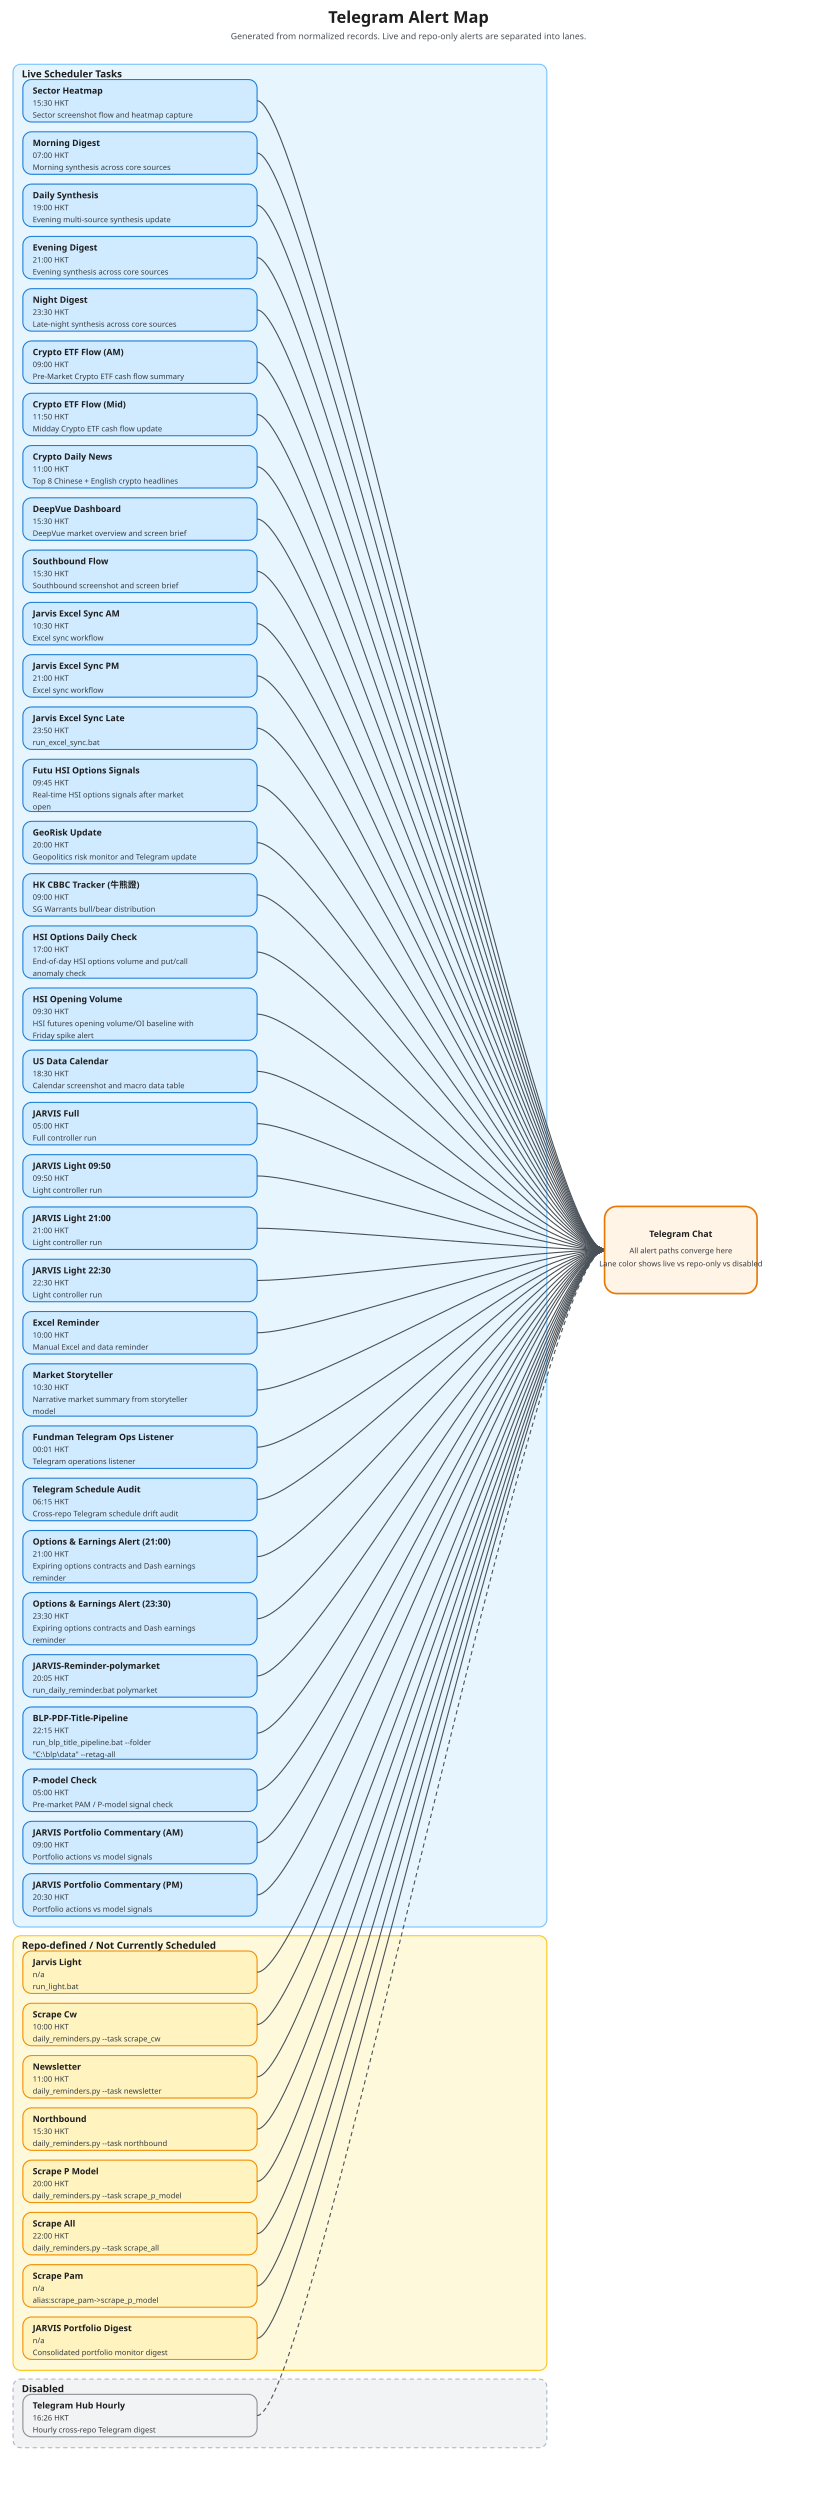
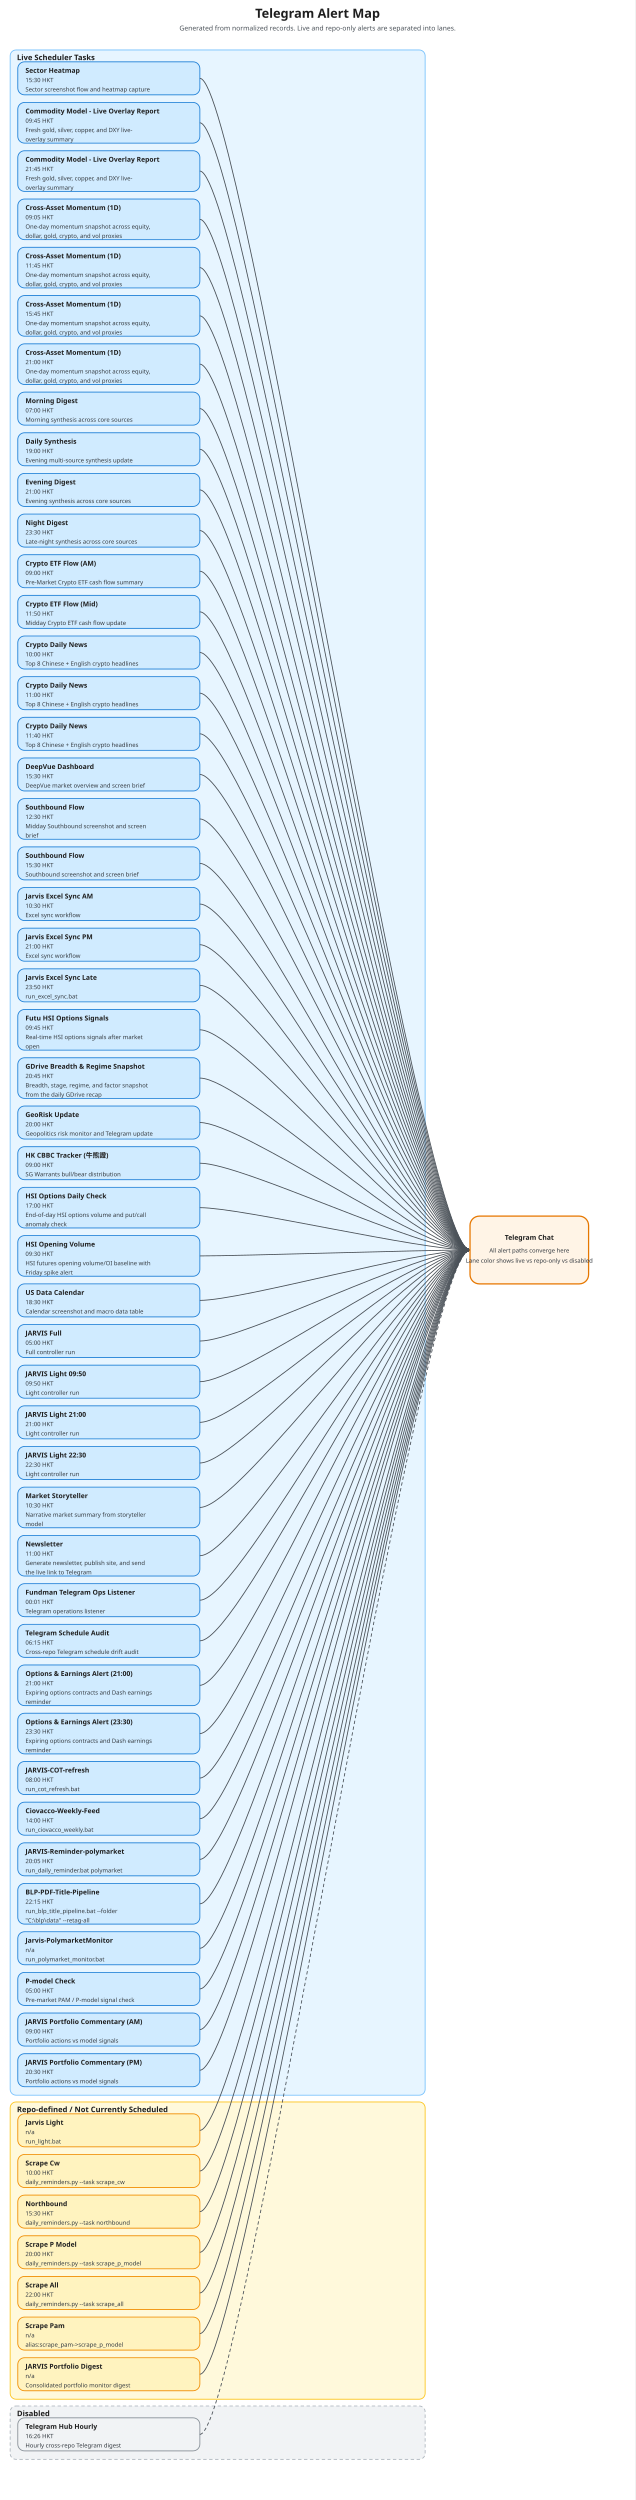
- <svg xmlns="http://www.w3.org/2000/svg" width="1500" height="4590" viewBox="0 0 1500 4590">
+ <svg xmlns="http://www.w3.org/2000/svg" width="1500" height="5904" viewBox="0 0 1500 5904">
  <defs>
    <marker id="arrow" markerWidth="10" markerHeight="10" refX="9" refY="5" orient="auto" markerUnits="strokeWidth">
      <path d="M 0 0 L 10 5 L 0 10 z" fill="#495057" />
    </marker>
    <style>
      .title { font: 700 30px sans-serif; fill: #1e1e1e; }
      .subtitle { font: 16px sans-serif; fill: #495057; }
      .lane { font: 700 18px sans-serif; fill: #1e1e1e; }
      .box-title { font: 700 16px sans-serif; fill: #1e1e1e; }
      .box-text { font: 14px sans-serif; fill: #343a40; }
      .arrow { stroke: #495057; stroke-width: 2; fill: none; marker-end: url(#arrow); }
      .disabled { stroke-dasharray: 8 6; }
    </style>
  </defs>
-   <rect x="0" y="0" width="1500" height="4590" fill="#ffffff" />
+   <rect x="0" y="0" width="1500" height="5904" fill="#ffffff" />
  <text x="750" y="42" text-anchor="middle" class="title">Telegram Alert Map</text>
  <text x="750" y="72" text-anchor="middle" class="subtitle">Generated from normalized records. Live and repo-only alerts are separated into lanes.</text>
-   <rect x="24" y="118" rx="14" ry="14" width="980" height="3420" fill="#e7f5ff" stroke="#74c0fc" stroke-width="2" />
+   <rect x="24" y="118" rx="14" ry="14" width="980" height="4830" fill="#e7f5ff" stroke="#74c0fc" stroke-width="2" />
  <text x="40" y="142" class="lane">Live Scheduler Tasks</text>
  <rect x="42" y="146" rx="16" ry="16" width="430" height="78" fill="#d0ebff" stroke="#1c7ed6" stroke-width="2" />
  <text x="60" y="172" class="box-title">Sector Heatmap</text>
  <text x="60" y="194" class="box-text">15:30 HKT</text>
  <text x="60" y="216" class="box-text">Sector screenshot flow and heatmap capture</text>
-   <path class="arrow" d="M 472 185 C 572 185, 990 2295, 1110 2295" />
-   <rect x="42" y="242" rx="16" ry="16" width="430" height="78" fill="#d0ebff" stroke="#1c7ed6" stroke-width="2" />
-   <text x="60" y="268" class="box-title">Morning Digest</text>
-   <text x="60" y="290" class="box-text">07:00 HKT</text>
-   <text x="60" y="312" class="box-text">Morning synthesis across core sources</text>
-   <path class="arrow" d="M 472 281 C 572 281, 990 2295, 1110 2295" />
-   <rect x="42" y="338" rx="16" ry="16" width="430" height="78" fill="#d0ebff" stroke="#1c7ed6" stroke-width="2" />
-   <text x="60" y="364" class="box-title">Daily Synthesis</text>
-   <text x="60" y="386" class="box-text">19:00 HKT</text>
-   <text x="60" y="408" class="box-text">Evening multi-source synthesis update</text>
-   <path class="arrow" d="M 472 377 C 572 377, 990 2295, 1110 2295" />
-   <rect x="42" y="434" rx="16" ry="16" width="430" height="78" fill="#d0ebff" stroke="#1c7ed6" stroke-width="2" />
-   <text x="60" y="460" class="box-title">Evening Digest</text>
-   <text x="60" y="482" class="box-text">21:00 HKT</text>
-   <text x="60" y="504" class="box-text">Evening synthesis across core sources</text>
-   <path class="arrow" d="M 472 473 C 572 473, 990 2295, 1110 2295" />
-   <rect x="42" y="530" rx="16" ry="16" width="430" height="78" fill="#d0ebff" stroke="#1c7ed6" stroke-width="2" />
-   <text x="60" y="556" class="box-title">Night Digest</text>
-   <text x="60" y="578" class="box-text">23:30 HKT</text>
-   <text x="60" y="600" class="box-text">Late-night synthesis across core sources</text>
-   <path class="arrow" d="M 472 569 C 572 569, 990 2295, 1110 2295" />
-   <rect x="42" y="626" rx="16" ry="16" width="430" height="78" fill="#d0ebff" stroke="#1c7ed6" stroke-width="2" />
-   <text x="60" y="652" class="box-title">Crypto ETF Flow (AM)</text>
-   <text x="60" y="674" class="box-text">09:00 HKT</text>
-   <text x="60" y="696" class="box-text">Pre-Market Crypto ETF cash flow summary</text>
-   <path class="arrow" d="M 472 665 C 572 665, 990 2295, 1110 2295" />
-   <rect x="42" y="722" rx="16" ry="16" width="430" height="78" fill="#d0ebff" stroke="#1c7ed6" stroke-width="2" />
-   <text x="60" y="748" class="box-title">Crypto ETF Flow (Mid)</text>
-   <text x="60" y="770" class="box-text">11:50 HKT</text>
-   <text x="60" y="792" class="box-text">Midday Crypto ETF cash flow update</text>
-   <path class="arrow" d="M 472 761 C 572 761, 990 2295, 1110 2295" />
-   <rect x="42" y="818" rx="16" ry="16" width="430" height="78" fill="#d0ebff" stroke="#1c7ed6" stroke-width="2" />
-   <text x="60" y="844" class="box-title">Crypto Daily News</text>
-   <text x="60" y="866" class="box-text">11:00 HKT</text>
-   <text x="60" y="888" class="box-text">Top 8 Chinese + English crypto headlines</text>
-   <path class="arrow" d="M 472 857 C 572 857, 990 2295, 1110 2295" />
-   <rect x="42" y="914" rx="16" ry="16" width="430" height="78" fill="#d0ebff" stroke="#1c7ed6" stroke-width="2" />
-   <text x="60" y="940" class="box-title">DeepVue Dashboard</text>
-   <text x="60" y="962" class="box-text">15:30 HKT</text>
-   <text x="60" y="984" class="box-text">DeepVue market overview and screen brief</text>
-   <path class="arrow" d="M 472 953 C 572 953, 990 2295, 1110 2295" />
-   <rect x="42" y="1010" rx="16" ry="16" width="430" height="78" fill="#d0ebff" stroke="#1c7ed6" stroke-width="2" />
-   <text x="60" y="1036" class="box-title">Southbound Flow</text>
-   <text x="60" y="1058" class="box-text">15:30 HKT</text>
-   <text x="60" y="1080" class="box-text">Southbound screenshot and screen brief</text>
-   <path class="arrow" d="M 472 1049 C 572 1049, 990 2295, 1110 2295" />
-   <rect x="42" y="1106" rx="16" ry="16" width="430" height="78" fill="#d0ebff" stroke="#1c7ed6" stroke-width="2" />
-   <text x="60" y="1132" class="box-title">Jarvis Excel Sync AM</text>
-   <text x="60" y="1154" class="box-text">10:30 HKT</text>
-   <text x="60" y="1176" class="box-text">Excel sync workflow</text>
-   <path class="arrow" d="M 472 1145 C 572 1145, 990 2295, 1110 2295" />
-   <rect x="42" y="1202" rx="16" ry="16" width="430" height="78" fill="#d0ebff" stroke="#1c7ed6" stroke-width="2" />
-   <text x="60" y="1228" class="box-title">Jarvis Excel Sync PM</text>
-   <text x="60" y="1250" class="box-text">21:00 HKT</text>
-   <text x="60" y="1272" class="box-text">Excel sync workflow</text>
-   <path class="arrow" d="M 472 1241 C 572 1241, 990 2295, 1110 2295" />
-   <rect x="42" y="1298" rx="16" ry="16" width="430" height="78" fill="#d0ebff" stroke="#1c7ed6" stroke-width="2" />
-   <text x="60" y="1324" class="box-title">Jarvis Excel Sync Late</text>
-   <text x="60" y="1346" class="box-text">23:50 HKT</text>
-   <text x="60" y="1368" class="box-text">run_excel_sync.bat</text>
-   <path class="arrow" d="M 472 1337 C 572 1337, 990 2295, 1110 2295" />
-   <rect x="42" y="1394" rx="16" ry="16" width="430" height="96" fill="#d0ebff" stroke="#1c7ed6" stroke-width="2" />
-   <text x="60" y="1420" class="box-title">Futu HSI Options Signals</text>
-   <text x="60" y="1442" class="box-text">09:45 HKT</text>
-   <text x="60" y="1464" class="box-text">Real-time HSI options signals after market</text>
-   <text x="60" y="1486" class="box-text">open</text>
-   <path class="arrow" d="M 472 1442 C 572 1442, 990 2295, 1110 2295" />
-   <rect x="42" y="1508" rx="16" ry="16" width="430" height="78" fill="#d0ebff" stroke="#1c7ed6" stroke-width="2" />
-   <text x="60" y="1534" class="box-title">GeoRisk Update</text>
-   <text x="60" y="1556" class="box-text">20:00 HKT</text>
-   <text x="60" y="1578" class="box-text">Geopolitics risk monitor and Telegram update</text>
-   <path class="arrow" d="M 472 1547 C 572 1547, 990 2295, 1110 2295" />
-   <rect x="42" y="1604" rx="16" ry="16" width="430" height="78" fill="#d0ebff" stroke="#1c7ed6" stroke-width="2" />
-   <text x="60" y="1630" class="box-title">HK CBBC Tracker (牛熊證)</text>
-   <text x="60" y="1652" class="box-text">09:00 HKT</text>
-   <text x="60" y="1674" class="box-text">SG Warrants bull/bear distribution</text>
-   <path class="arrow" d="M 472 1643 C 572 1643, 990 2295, 1110 2295" />
-   <rect x="42" y="1700" rx="16" ry="16" width="430" height="96" fill="#d0ebff" stroke="#1c7ed6" stroke-width="2" />
-   <text x="60" y="1726" class="box-title">HSI Options Daily Check</text>
-   <text x="60" y="1748" class="box-text">17:00 HKT</text>
-   <text x="60" y="1770" class="box-text">End-of-day HSI options volume and put/call</text>
-   <text x="60" y="1792" class="box-text">anomaly check</text>
-   <path class="arrow" d="M 472 1748 C 572 1748, 990 2295, 1110 2295" />
-   <rect x="42" y="1814" rx="16" ry="16" width="430" height="96" fill="#d0ebff" stroke="#1c7ed6" stroke-width="2" />
-   <text x="60" y="1840" class="box-title">HSI Opening Volume</text>
-   <text x="60" y="1862" class="box-text">09:30 HKT</text>
-   <text x="60" y="1884" class="box-text">HSI futures opening volume/OI baseline with</text>
-   <text x="60" y="1906" class="box-text">Friday spike alert</text>
-   <path class="arrow" d="M 472 1862 C 572 1862, 990 2295, 1110 2295" />
-   <rect x="42" y="1928" rx="16" ry="16" width="430" height="78" fill="#d0ebff" stroke="#1c7ed6" stroke-width="2" />
-   <text x="60" y="1954" class="box-title">US Data Calendar</text>
-   <text x="60" y="1976" class="box-text">18:30 HKT</text>
-   <text x="60" y="1998" class="box-text">Calendar screenshot and macro data table</text>
-   <path class="arrow" d="M 472 1967 C 572 1967, 990 2295, 1110 2295" />
-   <rect x="42" y="2024" rx="16" ry="16" width="430" height="78" fill="#d0ebff" stroke="#1c7ed6" stroke-width="2" />
-   <text x="60" y="2050" class="box-title">JARVIS Full</text>
-   <text x="60" y="2072" class="box-text">05:00 HKT</text>
-   <text x="60" y="2094" class="box-text">Full controller run</text>
-   <path class="arrow" d="M 472 2063 C 572 2063, 990 2295, 1110 2295" />
-   <rect x="42" y="2120" rx="16" ry="16" width="430" height="78" fill="#d0ebff" stroke="#1c7ed6" stroke-width="2" />
-   <text x="60" y="2146" class="box-title">JARVIS Light 09:50</text>
-   <text x="60" y="2168" class="box-text">09:50 HKT</text>
-   <text x="60" y="2190" class="box-text">Light controller run</text>
-   <path class="arrow" d="M 472 2159 C 572 2159, 990 2295, 1110 2295" />
-   <rect x="42" y="2216" rx="16" ry="16" width="430" height="78" fill="#d0ebff" stroke="#1c7ed6" stroke-width="2" />
-   <text x="60" y="2242" class="box-title">JARVIS Light 21:00</text>
-   <text x="60" y="2264" class="box-text">21:00 HKT</text>
-   <text x="60" y="2286" class="box-text">Light controller run</text>
-   <path class="arrow" d="M 472 2255 C 572 2255, 990 2295, 1110 2295" />
-   <rect x="42" y="2312" rx="16" ry="16" width="430" height="78" fill="#d0ebff" stroke="#1c7ed6" stroke-width="2" />
-   <text x="60" y="2338" class="box-title">JARVIS Light 22:30</text>
-   <text x="60" y="2360" class="box-text">22:30 HKT</text>
-   <text x="60" y="2382" class="box-text">Light controller run</text>
-   <path class="arrow" d="M 472 2351 C 572 2351, 990 2295, 1110 2295" />
-   <rect x="42" y="2408" rx="16" ry="16" width="430" height="78" fill="#d0ebff" stroke="#1c7ed6" stroke-width="2" />
-   <text x="60" y="2434" class="box-title">Excel Reminder</text>
-   <text x="60" y="2456" class="box-text">10:00 HKT</text>
-   <text x="60" y="2478" class="box-text">Manual Excel and data reminder</text>
-   <path class="arrow" d="M 472 2447 C 572 2447, 990 2295, 1110 2295" />
-   <rect x="42" y="2504" rx="16" ry="16" width="430" height="96" fill="#d0ebff" stroke="#1c7ed6" stroke-width="2" />
-   <text x="60" y="2530" class="box-title">Market Storyteller</text>
-   <text x="60" y="2552" class="box-text">10:30 HKT</text>
-   <text x="60" y="2574" class="box-text">Narrative market summary from storyteller</text>
-   <text x="60" y="2596" class="box-text">model</text>
-   <path class="arrow" d="M 472 2552 C 572 2552, 990 2295, 1110 2295" />
-   <rect x="42" y="2618" rx="16" ry="16" width="430" height="78" fill="#d0ebff" stroke="#1c7ed6" stroke-width="2" />
-   <text x="60" y="2644" class="box-title">Fundman Telegram Ops Listener</text>
-   <text x="60" y="2666" class="box-text">00:01 HKT</text>
-   <text x="60" y="2688" class="box-text">Telegram operations listener</text>
-   <path class="arrow" d="M 472 2657 C 572 2657, 990 2295, 1110 2295" />
-   <rect x="42" y="2714" rx="16" ry="16" width="430" height="78" fill="#d0ebff" stroke="#1c7ed6" stroke-width="2" />
-   <text x="60" y="2740" class="box-title">Telegram Schedule Audit</text>
-   <text x="60" y="2762" class="box-text">06:15 HKT</text>
-   <text x="60" y="2784" class="box-text">Cross-repo Telegram schedule drift audit</text>
-   <path class="arrow" d="M 472 2753 C 572 2753, 990 2295, 1110 2295" />
-   <rect x="42" y="2810" rx="16" ry="16" width="430" height="96" fill="#d0ebff" stroke="#1c7ed6" stroke-width="2" />
-   <text x="60" y="2836" class="box-title">Options &amp; Earnings Alert (21:00)</text>
-   <text x="60" y="2858" class="box-text">21:00 HKT</text>
-   <text x="60" y="2880" class="box-text">Expiring options contracts and Dash earnings</text>
-   <text x="60" y="2902" class="box-text">reminder</text>
-   <path class="arrow" d="M 472 2858 C 572 2858, 990 2295, 1110 2295" />
-   <rect x="42" y="2924" rx="16" ry="16" width="430" height="96" fill="#d0ebff" stroke="#1c7ed6" stroke-width="2" />
-   <text x="60" y="2950" class="box-title">Options &amp; Earnings Alert (23:30)</text>
-   <text x="60" y="2972" class="box-text">23:30 HKT</text>
-   <text x="60" y="2994" class="box-text">Expiring options contracts and Dash earnings</text>
-   <text x="60" y="3016" class="box-text">reminder</text>
-   <path class="arrow" d="M 472 2972 C 572 2972, 990 2295, 1110 2295" />
-   <rect x="42" y="3038" rx="16" ry="16" width="430" height="78" fill="#d0ebff" stroke="#1c7ed6" stroke-width="2" />
-   <text x="60" y="3064" class="box-title">JARVIS-Reminder-polymarket</text>
-   <text x="60" y="3086" class="box-text">20:05 HKT</text>
-   <text x="60" y="3108" class="box-text">run_daily_reminder.bat polymarket</text>
-   <path class="arrow" d="M 472 3077 C 572 3077, 990 2295, 1110 2295" />
-   <rect x="42" y="3134" rx="16" ry="16" width="430" height="96" fill="#d0ebff" stroke="#1c7ed6" stroke-width="2" />
-   <text x="60" y="3160" class="box-title">BLP-PDF-Title-Pipeline</text>
-   <text x="60" y="3182" class="box-text">22:15 HKT</text>
-   <text x="60" y="3204" class="box-text">run_blp_title_pipeline.bat --folder</text>
-   <text x="60" y="3226" class="box-text">"C:\blp\data" --retag-all</text>
-   <path class="arrow" d="M 472 3182 C 572 3182, 990 2295, 1110 2295" />
-   <rect x="42" y="3248" rx="16" ry="16" width="430" height="78" fill="#d0ebff" stroke="#1c7ed6" stroke-width="2" />
-   <text x="60" y="3274" class="box-title">P-model Check</text>
-   <text x="60" y="3296" class="box-text">05:00 HKT</text>
-   <text x="60" y="3318" class="box-text">Pre-market PAM / P-model signal check</text>
-   <path class="arrow" d="M 472 3287 C 572 3287, 990 2295, 1110 2295" />
-   <rect x="42" y="3344" rx="16" ry="16" width="430" height="78" fill="#d0ebff" stroke="#1c7ed6" stroke-width="2" />
-   <text x="60" y="3370" class="box-title">JARVIS Portfolio Commentary (AM)</text>
-   <text x="60" y="3392" class="box-text">09:00 HKT</text>
-   <text x="60" y="3414" class="box-text">Portfolio actions vs model signals</text>
-   <path class="arrow" d="M 472 3383 C 572 3383, 990 2295, 1110 2295" />
-   <rect x="42" y="3440" rx="16" ry="16" width="430" height="78" fill="#d0ebff" stroke="#1c7ed6" stroke-width="2" />
-   <text x="60" y="3466" class="box-title">JARVIS Portfolio Commentary (PM)</text>
-   <text x="60" y="3488" class="box-text">20:30 HKT</text>
-   <text x="60" y="3510" class="box-text">Portfolio actions vs model signals</text>
-   <path class="arrow" d="M 472 3479 C 572 3479, 990 2295, 1110 2295" />
-   <rect x="24" y="3554" rx="14" ry="14" width="980" height="798" fill="#fff9db" stroke="#fcc419" stroke-width="2" />
-   <text x="40" y="3578" class="lane">Repo-defined / Not Currently Scheduled</text>
-   <rect x="42" y="3582" rx="16" ry="16" width="430" height="78" fill="#fff3bf" stroke="#f08c00" stroke-width="2" />
-   <text x="60" y="3608" class="box-title">Jarvis Light</text>
-   <text x="60" y="3630" class="box-text">n/a</text>
-   <text x="60" y="3652" class="box-text">run_light.bat</text>
-   <path class="arrow" d="M 472 3621 C 572 3621, 990 2295, 1110 2295" />
-   <rect x="42" y="3678" rx="16" ry="16" width="430" height="78" fill="#fff3bf" stroke="#f08c00" stroke-width="2" />
-   <text x="60" y="3704" class="box-title">Scrape Cw</text>
-   <text x="60" y="3726" class="box-text">10:00 HKT</text>
-   <text x="60" y="3748" class="box-text">daily_reminders.py --task scrape_cw</text>
-   <path class="arrow" d="M 472 3717 C 572 3717, 990 2295, 1110 2295" />
-   <rect x="42" y="3774" rx="16" ry="16" width="430" height="78" fill="#fff3bf" stroke="#f08c00" stroke-width="2" />
-   <text x="60" y="3800" class="box-title">Newsletter</text>
-   <text x="60" y="3822" class="box-text">11:00 HKT</text>
-   <text x="60" y="3844" class="box-text">daily_reminders.py --task newsletter</text>
-   <path class="arrow" d="M 472 3813 C 572 3813, 990 2295, 1110 2295" />
-   <rect x="42" y="3870" rx="16" ry="16" width="430" height="78" fill="#fff3bf" stroke="#f08c00" stroke-width="2" />
-   <text x="60" y="3896" class="box-title">Northbound</text>
-   <text x="60" y="3918" class="box-text">15:30 HKT</text>
-   <text x="60" y="3940" class="box-text">daily_reminders.py --task northbound</text>
-   <path class="arrow" d="M 472 3909 C 572 3909, 990 2295, 1110 2295" />
-   <rect x="42" y="3966" rx="16" ry="16" width="430" height="78" fill="#fff3bf" stroke="#f08c00" stroke-width="2" />
-   <text x="60" y="3992" class="box-title">Scrape P Model</text>
-   <text x="60" y="4014" class="box-text">20:00 HKT</text>
-   <text x="60" y="4036" class="box-text">daily_reminders.py --task scrape_p_model</text>
-   <path class="arrow" d="M 472 4005 C 572 4005, 990 2295, 1110 2295" />
-   <rect x="42" y="4062" rx="16" ry="16" width="430" height="78" fill="#fff3bf" stroke="#f08c00" stroke-width="2" />
-   <text x="60" y="4088" class="box-title">Scrape All</text>
-   <text x="60" y="4110" class="box-text">22:00 HKT</text>
-   <text x="60" y="4132" class="box-text">daily_reminders.py --task scrape_all</text>
-   <path class="arrow" d="M 472 4101 C 572 4101, 990 2295, 1110 2295" />
-   <rect x="42" y="4158" rx="16" ry="16" width="430" height="78" fill="#fff3bf" stroke="#f08c00" stroke-width="2" />
-   <text x="60" y="4184" class="box-title">Scrape Pam</text>
-   <text x="60" y="4206" class="box-text">n/a</text>
-   <text x="60" y="4228" class="box-text">alias:scrape_pam-&gt;scrape_p_model</text>
-   <path class="arrow" d="M 472 4197 C 572 4197, 990 2295, 1110 2295" />
-   <rect x="42" y="4254" rx="16" ry="16" width="430" height="78" fill="#fff3bf" stroke="#f08c00" stroke-width="2" />
-   <text x="60" y="4280" class="box-title">JARVIS Portfolio Digest</text>
-   <text x="60" y="4302" class="box-text">n/a</text>
-   <text x="60" y="4324" class="box-text">Consolidated portfolio monitor digest</text>
-   <path class="arrow" d="M 472 4293 C 572 4293, 990 2295, 1110 2295" />
-   <rect x="24" y="4368" rx="14" ry="14" width="980" height="126" fill="#f1f3f5" stroke="#adb5bd" stroke-width="2" stroke-dasharray="8 6" />
-   <text x="40" y="4392" class="lane">Disabled</text>
-   <rect x="42" y="4396" rx="16" ry="16" width="430" height="78" fill="#f1f3f5" stroke="#868e96" stroke-width="2" />
-   <text x="60" y="4422" class="box-title">Telegram Hub Hourly</text>
-   <text x="60" y="4444" class="box-text">16:26 HKT</text>
-   <text x="60" y="4466" class="box-text">Hourly cross-repo Telegram digest</text>
-   <path class="arrow disabled" d="M 472 4435 C 572 4435, 990 2295, 1110 2295" />
-   <rect x="1110" y="2215" rx="22" ry="22" width="280" height="160" fill="#fff4e6" stroke="#e67700" stroke-width="3" />
-   <text x="1250" y="2271" text-anchor="middle" class="box-title">Telegram Chat</text>
-   <text x="1250" y="2301" text-anchor="middle" class="box-text">All alert paths converge here</text>
-   <text x="1250" y="2325" text-anchor="middle" class="box-text">Lane color shows live vs repo-only vs disabled</text>
+   <path class="arrow" d="M 472 185 C 572 185, 990 2952, 1110 2952" />
+   <rect x="42" y="242" rx="16" ry="16" width="430" height="96" fill="#d0ebff" stroke="#1c7ed6" stroke-width="2" />
+   <text x="60" y="268" class="box-title">Commodity Model - Live Overlay Report</text>
+   <text x="60" y="290" class="box-text">09:45 HKT</text>
+   <text x="60" y="312" class="box-text">Fresh gold, silver, copper, and DXY live-</text>
+   <text x="60" y="334" class="box-text">overlay summary</text>
+   <path class="arrow" d="M 472 290 C 572 290, 990 2952, 1110 2952" />
+   <rect x="42" y="356" rx="16" ry="16" width="430" height="96" fill="#d0ebff" stroke="#1c7ed6" stroke-width="2" />
+   <text x="60" y="382" class="box-title">Commodity Model - Live Overlay Report</text>
+   <text x="60" y="404" class="box-text">21:45 HKT</text>
+   <text x="60" y="426" class="box-text">Fresh gold, silver, copper, and DXY live-</text>
+   <text x="60" y="448" class="box-text">overlay summary</text>
+   <path class="arrow" d="M 472 404 C 572 404, 990 2952, 1110 2952" />
+   <rect x="42" y="470" rx="16" ry="16" width="430" height="96" fill="#d0ebff" stroke="#1c7ed6" stroke-width="2" />
+   <text x="60" y="496" class="box-title">Cross-Asset Momentum (1D)</text>
+   <text x="60" y="518" class="box-text">09:05 HKT</text>
+   <text x="60" y="540" class="box-text">One-day momentum snapshot across equity,</text>
+   <text x="60" y="562" class="box-text">dollar, gold, crypto, and vol proxies</text>
+   <path class="arrow" d="M 472 518 C 572 518, 990 2952, 1110 2952" />
+   <rect x="42" y="584" rx="16" ry="16" width="430" height="96" fill="#d0ebff" stroke="#1c7ed6" stroke-width="2" />
+   <text x="60" y="610" class="box-title">Cross-Asset Momentum (1D)</text>
+   <text x="60" y="632" class="box-text">11:45 HKT</text>
+   <text x="60" y="654" class="box-text">One-day momentum snapshot across equity,</text>
+   <text x="60" y="676" class="box-text">dollar, gold, crypto, and vol proxies</text>
+   <path class="arrow" d="M 472 632 C 572 632, 990 2952, 1110 2952" />
+   <rect x="42" y="698" rx="16" ry="16" width="430" height="96" fill="#d0ebff" stroke="#1c7ed6" stroke-width="2" />
+   <text x="60" y="724" class="box-title">Cross-Asset Momentum (1D)</text>
+   <text x="60" y="746" class="box-text">15:45 HKT</text>
+   <text x="60" y="768" class="box-text">One-day momentum snapshot across equity,</text>
+   <text x="60" y="790" class="box-text">dollar, gold, crypto, and vol proxies</text>
+   <path class="arrow" d="M 472 746 C 572 746, 990 2952, 1110 2952" />
+   <rect x="42" y="812" rx="16" ry="16" width="430" height="96" fill="#d0ebff" stroke="#1c7ed6" stroke-width="2" />
+   <text x="60" y="838" class="box-title">Cross-Asset Momentum (1D)</text>
+   <text x="60" y="860" class="box-text">21:00 HKT</text>
+   <text x="60" y="882" class="box-text">One-day momentum snapshot across equity,</text>
+   <text x="60" y="904" class="box-text">dollar, gold, crypto, and vol proxies</text>
+   <path class="arrow" d="M 472 860 C 572 860, 990 2952, 1110 2952" />
+   <rect x="42" y="926" rx="16" ry="16" width="430" height="78" fill="#d0ebff" stroke="#1c7ed6" stroke-width="2" />
+   <text x="60" y="952" class="box-title">Morning Digest</text>
+   <text x="60" y="974" class="box-text">07:00 HKT</text>
+   <text x="60" y="996" class="box-text">Morning synthesis across core sources</text>
+   <path class="arrow" d="M 472 965 C 572 965, 990 2952, 1110 2952" />
+   <rect x="42" y="1022" rx="16" ry="16" width="430" height="78" fill="#d0ebff" stroke="#1c7ed6" stroke-width="2" />
+   <text x="60" y="1048" class="box-title">Daily Synthesis</text>
+   <text x="60" y="1070" class="box-text">19:00 HKT</text>
+   <text x="60" y="1092" class="box-text">Evening multi-source synthesis update</text>
+   <path class="arrow" d="M 472 1061 C 572 1061, 990 2952, 1110 2952" />
+   <rect x="42" y="1118" rx="16" ry="16" width="430" height="78" fill="#d0ebff" stroke="#1c7ed6" stroke-width="2" />
+   <text x="60" y="1144" class="box-title">Evening Digest</text>
+   <text x="60" y="1166" class="box-text">21:00 HKT</text>
+   <text x="60" y="1188" class="box-text">Evening synthesis across core sources</text>
+   <path class="arrow" d="M 472 1157 C 572 1157, 990 2952, 1110 2952" />
+   <rect x="42" y="1214" rx="16" ry="16" width="430" height="78" fill="#d0ebff" stroke="#1c7ed6" stroke-width="2" />
+   <text x="60" y="1240" class="box-title">Night Digest</text>
+   <text x="60" y="1262" class="box-text">23:30 HKT</text>
+   <text x="60" y="1284" class="box-text">Late-night synthesis across core sources</text>
+   <path class="arrow" d="M 472 1253 C 572 1253, 990 2952, 1110 2952" />
+   <rect x="42" y="1310" rx="16" ry="16" width="430" height="78" fill="#d0ebff" stroke="#1c7ed6" stroke-width="2" />
+   <text x="60" y="1336" class="box-title">Crypto ETF Flow (AM)</text>
+   <text x="60" y="1358" class="box-text">09:00 HKT</text>
+   <text x="60" y="1380" class="box-text">Pre-Market Crypto ETF cash flow summary</text>
+   <path class="arrow" d="M 472 1349 C 572 1349, 990 2952, 1110 2952" />
+   <rect x="42" y="1406" rx="16" ry="16" width="430" height="78" fill="#d0ebff" stroke="#1c7ed6" stroke-width="2" />
+   <text x="60" y="1432" class="box-title">Crypto ETF Flow (Mid)</text>
+   <text x="60" y="1454" class="box-text">11:50 HKT</text>
+   <text x="60" y="1476" class="box-text">Midday Crypto ETF cash flow update</text>
+   <path class="arrow" d="M 472 1445 C 572 1445, 990 2952, 1110 2952" />
+   <rect x="42" y="1502" rx="16" ry="16" width="430" height="78" fill="#d0ebff" stroke="#1c7ed6" stroke-width="2" />
+   <text x="60" y="1528" class="box-title">Crypto Daily News</text>
+   <text x="60" y="1550" class="box-text">10:00 HKT</text>
+   <text x="60" y="1572" class="box-text">Top 8 Chinese + English crypto headlines</text>
+   <path class="arrow" d="M 472 1541 C 572 1541, 990 2952, 1110 2952" />
+   <rect x="42" y="1598" rx="16" ry="16" width="430" height="78" fill="#d0ebff" stroke="#1c7ed6" stroke-width="2" />
+   <text x="60" y="1624" class="box-title">Crypto Daily News</text>
+   <text x="60" y="1646" class="box-text">11:00 HKT</text>
+   <text x="60" y="1668" class="box-text">Top 8 Chinese + English crypto headlines</text>
+   <path class="arrow" d="M 472 1637 C 572 1637, 990 2952, 1110 2952" />
+   <rect x="42" y="1694" rx="16" ry="16" width="430" height="78" fill="#d0ebff" stroke="#1c7ed6" stroke-width="2" />
+   <text x="60" y="1720" class="box-title">Crypto Daily News</text>
+   <text x="60" y="1742" class="box-text">11:40 HKT</text>
+   <text x="60" y="1764" class="box-text">Top 8 Chinese + English crypto headlines</text>
+   <path class="arrow" d="M 472 1733 C 572 1733, 990 2952, 1110 2952" />
+   <rect x="42" y="1790" rx="16" ry="16" width="430" height="78" fill="#d0ebff" stroke="#1c7ed6" stroke-width="2" />
+   <text x="60" y="1816" class="box-title">DeepVue Dashboard</text>
+   <text x="60" y="1838" class="box-text">15:30 HKT</text>
+   <text x="60" y="1860" class="box-text">DeepVue market overview and screen brief</text>
+   <path class="arrow" d="M 472 1829 C 572 1829, 990 2952, 1110 2952" />
+   <rect x="42" y="1886" rx="16" ry="16" width="430" height="96" fill="#d0ebff" stroke="#1c7ed6" stroke-width="2" />
+   <text x="60" y="1912" class="box-title">Southbound Flow</text>
+   <text x="60" y="1934" class="box-text">12:30 HKT</text>
+   <text x="60" y="1956" class="box-text">Midday Southbound screenshot and screen</text>
+   <text x="60" y="1978" class="box-text">brief</text>
+   <path class="arrow" d="M 472 1934 C 572 1934, 990 2952, 1110 2952" />
+   <rect x="42" y="2000" rx="16" ry="16" width="430" height="78" fill="#d0ebff" stroke="#1c7ed6" stroke-width="2" />
+   <text x="60" y="2026" class="box-title">Southbound Flow</text>
+   <text x="60" y="2048" class="box-text">15:30 HKT</text>
+   <text x="60" y="2070" class="box-text">Southbound screenshot and screen brief</text>
+   <path class="arrow" d="M 472 2039 C 572 2039, 990 2952, 1110 2952" />
+   <rect x="42" y="2096" rx="16" ry="16" width="430" height="78" fill="#d0ebff" stroke="#1c7ed6" stroke-width="2" />
+   <text x="60" y="2122" class="box-title">Jarvis Excel Sync AM</text>
+   <text x="60" y="2144" class="box-text">10:30 HKT</text>
+   <text x="60" y="2166" class="box-text">Excel sync workflow</text>
+   <path class="arrow" d="M 472 2135 C 572 2135, 990 2952, 1110 2952" />
+   <rect x="42" y="2192" rx="16" ry="16" width="430" height="78" fill="#d0ebff" stroke="#1c7ed6" stroke-width="2" />
+   <text x="60" y="2218" class="box-title">Jarvis Excel Sync PM</text>
+   <text x="60" y="2240" class="box-text">21:00 HKT</text>
+   <text x="60" y="2262" class="box-text">Excel sync workflow</text>
+   <path class="arrow" d="M 472 2231 C 572 2231, 990 2952, 1110 2952" />
+   <rect x="42" y="2288" rx="16" ry="16" width="430" height="78" fill="#d0ebff" stroke="#1c7ed6" stroke-width="2" />
+   <text x="60" y="2314" class="box-title">Jarvis Excel Sync Late</text>
+   <text x="60" y="2336" class="box-text">23:50 HKT</text>
+   <text x="60" y="2358" class="box-text">run_excel_sync.bat</text>
+   <path class="arrow" d="M 472 2327 C 572 2327, 990 2952, 1110 2952" />
+   <rect x="42" y="2384" rx="16" ry="16" width="430" height="96" fill="#d0ebff" stroke="#1c7ed6" stroke-width="2" />
+   <text x="60" y="2410" class="box-title">Futu HSI Options Signals</text>
+   <text x="60" y="2432" class="box-text">09:45 HKT</text>
+   <text x="60" y="2454" class="box-text">Real-time HSI options signals after market</text>
+   <text x="60" y="2476" class="box-text">open</text>
+   <path class="arrow" d="M 472 2432 C 572 2432, 990 2952, 1110 2952" />
+   <rect x="42" y="2498" rx="16" ry="16" width="430" height="96" fill="#d0ebff" stroke="#1c7ed6" stroke-width="2" />
+   <text x="60" y="2524" class="box-title">GDrive Breadth &amp; Regime Snapshot</text>
+   <text x="60" y="2546" class="box-text">20:45 HKT</text>
+   <text x="60" y="2568" class="box-text">Breadth, stage, regime, and factor snapshot</text>
+   <text x="60" y="2590" class="box-text">from the daily GDrive recap</text>
+   <path class="arrow" d="M 472 2546 C 572 2546, 990 2952, 1110 2952" />
+   <rect x="42" y="2612" rx="16" ry="16" width="430" height="78" fill="#d0ebff" stroke="#1c7ed6" stroke-width="2" />
+   <text x="60" y="2638" class="box-title">GeoRisk Update</text>
+   <text x="60" y="2660" class="box-text">20:00 HKT</text>
+   <text x="60" y="2682" class="box-text">Geopolitics risk monitor and Telegram update</text>
+   <path class="arrow" d="M 472 2651 C 572 2651, 990 2952, 1110 2952" />
+   <rect x="42" y="2708" rx="16" ry="16" width="430" height="78" fill="#d0ebff" stroke="#1c7ed6" stroke-width="2" />
+   <text x="60" y="2734" class="box-title">HK CBBC Tracker (牛熊證)</text>
+   <text x="60" y="2756" class="box-text">09:00 HKT</text>
+   <text x="60" y="2778" class="box-text">SG Warrants bull/bear distribution</text>
+   <path class="arrow" d="M 472 2747 C 572 2747, 990 2952, 1110 2952" />
+   <rect x="42" y="2804" rx="16" ry="16" width="430" height="96" fill="#d0ebff" stroke="#1c7ed6" stroke-width="2" />
+   <text x="60" y="2830" class="box-title">HSI Options Daily Check</text>
+   <text x="60" y="2852" class="box-text">17:00 HKT</text>
+   <text x="60" y="2874" class="box-text">End-of-day HSI options volume and put/call</text>
+   <text x="60" y="2896" class="box-text">anomaly check</text>
+   <path class="arrow" d="M 472 2852 C 572 2852, 990 2952, 1110 2952" />
+   <rect x="42" y="2918" rx="16" ry="16" width="430" height="96" fill="#d0ebff" stroke="#1c7ed6" stroke-width="2" />
+   <text x="60" y="2944" class="box-title">HSI Opening Volume</text>
+   <text x="60" y="2966" class="box-text">09:30 HKT</text>
+   <text x="60" y="2988" class="box-text">HSI futures opening volume/OI baseline with</text>
+   <text x="60" y="3010" class="box-text">Friday spike alert</text>
+   <path class="arrow" d="M 472 2966 C 572 2966, 990 2952, 1110 2952" />
+   <rect x="42" y="3032" rx="16" ry="16" width="430" height="78" fill="#d0ebff" stroke="#1c7ed6" stroke-width="2" />
+   <text x="60" y="3058" class="box-title">US Data Calendar</text>
+   <text x="60" y="3080" class="box-text">18:30 HKT</text>
+   <text x="60" y="3102" class="box-text">Calendar screenshot and macro data table</text>
+   <path class="arrow" d="M 472 3071 C 572 3071, 990 2952, 1110 2952" />
+   <rect x="42" y="3128" rx="16" ry="16" width="430" height="78" fill="#d0ebff" stroke="#1c7ed6" stroke-width="2" />
+   <text x="60" y="3154" class="box-title">JARVIS Full</text>
+   <text x="60" y="3176" class="box-text">05:00 HKT</text>
+   <text x="60" y="3198" class="box-text">Full controller run</text>
+   <path class="arrow" d="M 472 3167 C 572 3167, 990 2952, 1110 2952" />
+   <rect x="42" y="3224" rx="16" ry="16" width="430" height="78" fill="#d0ebff" stroke="#1c7ed6" stroke-width="2" />
+   <text x="60" y="3250" class="box-title">JARVIS Light 09:50</text>
+   <text x="60" y="3272" class="box-text">09:50 HKT</text>
+   <text x="60" y="3294" class="box-text">Light controller run</text>
+   <path class="arrow" d="M 472 3263 C 572 3263, 990 2952, 1110 2952" />
+   <rect x="42" y="3320" rx="16" ry="16" width="430" height="78" fill="#d0ebff" stroke="#1c7ed6" stroke-width="2" />
+   <text x="60" y="3346" class="box-title">JARVIS Light 21:00</text>
+   <text x="60" y="3368" class="box-text">21:00 HKT</text>
+   <text x="60" y="3390" class="box-text">Light controller run</text>
+   <path class="arrow" d="M 472 3359 C 572 3359, 990 2952, 1110 2952" />
+   <rect x="42" y="3416" rx="16" ry="16" width="430" height="78" fill="#d0ebff" stroke="#1c7ed6" stroke-width="2" />
+   <text x="60" y="3442" class="box-title">JARVIS Light 22:30</text>
+   <text x="60" y="3464" class="box-text">22:30 HKT</text>
+   <text x="60" y="3486" class="box-text">Light controller run</text>
+   <path class="arrow" d="M 472 3455 C 572 3455, 990 2952, 1110 2952" />
+   <rect x="42" y="3512" rx="16" ry="16" width="430" height="96" fill="#d0ebff" stroke="#1c7ed6" stroke-width="2" />
+   <text x="60" y="3538" class="box-title">Market Storyteller</text>
+   <text x="60" y="3560" class="box-text">10:30 HKT</text>
+   <text x="60" y="3582" class="box-text">Narrative market summary from storyteller</text>
+   <text x="60" y="3604" class="box-text">model</text>
+   <path class="arrow" d="M 472 3560 C 572 3560, 990 2952, 1110 2952" />
+   <rect x="42" y="3626" rx="16" ry="16" width="430" height="96" fill="#d0ebff" stroke="#1c7ed6" stroke-width="2" />
+   <text x="60" y="3652" class="box-title">Newsletter</text>
+   <text x="60" y="3674" class="box-text">11:00 HKT</text>
+   <text x="60" y="3696" class="box-text">Generate newsletter, publish site, and send</text>
+   <text x="60" y="3718" class="box-text">the live link to Telegram</text>
+   <path class="arrow" d="M 472 3674 C 572 3674, 990 2952, 1110 2952" />
+   <rect x="42" y="3740" rx="16" ry="16" width="430" height="78" fill="#d0ebff" stroke="#1c7ed6" stroke-width="2" />
+   <text x="60" y="3766" class="box-title">Fundman Telegram Ops Listener</text>
+   <text x="60" y="3788" class="box-text">00:01 HKT</text>
+   <text x="60" y="3810" class="box-text">Telegram operations listener</text>
+   <path class="arrow" d="M 472 3779 C 572 3779, 990 2952, 1110 2952" />
+   <rect x="42" y="3836" rx="16" ry="16" width="430" height="78" fill="#d0ebff" stroke="#1c7ed6" stroke-width="2" />
+   <text x="60" y="3862" class="box-title">Telegram Schedule Audit</text>
+   <text x="60" y="3884" class="box-text">06:15 HKT</text>
+   <text x="60" y="3906" class="box-text">Cross-repo Telegram schedule drift audit</text>
+   <path class="arrow" d="M 472 3875 C 572 3875, 990 2952, 1110 2952" />
+   <rect x="42" y="3932" rx="16" ry="16" width="430" height="96" fill="#d0ebff" stroke="#1c7ed6" stroke-width="2" />
+   <text x="60" y="3958" class="box-title">Options &amp; Earnings Alert (21:00)</text>
+   <text x="60" y="3980" class="box-text">21:00 HKT</text>
+   <text x="60" y="4002" class="box-text">Expiring options contracts and Dash earnings</text>
+   <text x="60" y="4024" class="box-text">reminder</text>
+   <path class="arrow" d="M 472 3980 C 572 3980, 990 2952, 1110 2952" />
+   <rect x="42" y="4046" rx="16" ry="16" width="430" height="96" fill="#d0ebff" stroke="#1c7ed6" stroke-width="2" />
+   <text x="60" y="4072" class="box-title">Options &amp; Earnings Alert (23:30)</text>
+   <text x="60" y="4094" class="box-text">23:30 HKT</text>
+   <text x="60" y="4116" class="box-text">Expiring options contracts and Dash earnings</text>
+   <text x="60" y="4138" class="box-text">reminder</text>
+   <path class="arrow" d="M 472 4094 C 572 4094, 990 2952, 1110 2952" />
+   <rect x="42" y="4160" rx="16" ry="16" width="430" height="78" fill="#d0ebff" stroke="#1c7ed6" stroke-width="2" />
+   <text x="60" y="4186" class="box-title">JARVIS-COT-refresh</text>
+   <text x="60" y="4208" class="box-text">08:00 HKT</text>
+   <text x="60" y="4230" class="box-text">run_cot_refresh.bat</text>
+   <path class="arrow" d="M 472 4199 C 572 4199, 990 2952, 1110 2952" />
+   <rect x="42" y="4256" rx="16" ry="16" width="430" height="78" fill="#d0ebff" stroke="#1c7ed6" stroke-width="2" />
+   <text x="60" y="4282" class="box-title">Ciovacco-Weekly-Feed</text>
+   <text x="60" y="4304" class="box-text">14:00 HKT</text>
+   <text x="60" y="4326" class="box-text">run_ciovacco_weekly.bat</text>
+   <path class="arrow" d="M 472 4295 C 572 4295, 990 2952, 1110 2952" />
+   <rect x="42" y="4352" rx="16" ry="16" width="430" height="78" fill="#d0ebff" stroke="#1c7ed6" stroke-width="2" />
+   <text x="60" y="4378" class="box-title">JARVIS-Reminder-polymarket</text>
+   <text x="60" y="4400" class="box-text">20:05 HKT</text>
+   <text x="60" y="4422" class="box-text">run_daily_reminder.bat polymarket</text>
+   <path class="arrow" d="M 472 4391 C 572 4391, 990 2952, 1110 2952" />
+   <rect x="42" y="4448" rx="16" ry="16" width="430" height="96" fill="#d0ebff" stroke="#1c7ed6" stroke-width="2" />
+   <text x="60" y="4474" class="box-title">BLP-PDF-Title-Pipeline</text>
+   <text x="60" y="4496" class="box-text">22:15 HKT</text>
+   <text x="60" y="4518" class="box-text">run_blp_title_pipeline.bat --folder</text>
+   <text x="60" y="4540" class="box-text">"C:\blp\data" --retag-all</text>
+   <path class="arrow" d="M 472 4496 C 572 4496, 990 2952, 1110 2952" />
+   <rect x="42" y="4562" rx="16" ry="16" width="430" height="78" fill="#d0ebff" stroke="#1c7ed6" stroke-width="2" />
+   <text x="60" y="4588" class="box-title">Jarvis-PolymarketMonitor</text>
+   <text x="60" y="4610" class="box-text">n/a</text>
+   <text x="60" y="4632" class="box-text">run_polymarket_monitor.bat</text>
+   <path class="arrow" d="M 472 4601 C 572 4601, 990 2952, 1110 2952" />
+   <rect x="42" y="4658" rx="16" ry="16" width="430" height="78" fill="#d0ebff" stroke="#1c7ed6" stroke-width="2" />
+   <text x="60" y="4684" class="box-title">P-model Check</text>
+   <text x="60" y="4706" class="box-text">05:00 HKT</text>
+   <text x="60" y="4728" class="box-text">Pre-market PAM / P-model signal check</text>
+   <path class="arrow" d="M 472 4697 C 572 4697, 990 2952, 1110 2952" />
+   <rect x="42" y="4754" rx="16" ry="16" width="430" height="78" fill="#d0ebff" stroke="#1c7ed6" stroke-width="2" />
+   <text x="60" y="4780" class="box-title">JARVIS Portfolio Commentary (AM)</text>
+   <text x="60" y="4802" class="box-text">09:00 HKT</text>
+   <text x="60" y="4824" class="box-text">Portfolio actions vs model signals</text>
+   <path class="arrow" d="M 472 4793 C 572 4793, 990 2952, 1110 2952" />
+   <rect x="42" y="4850" rx="16" ry="16" width="430" height="78" fill="#d0ebff" stroke="#1c7ed6" stroke-width="2" />
+   <text x="60" y="4876" class="box-title">JARVIS Portfolio Commentary (PM)</text>
+   <text x="60" y="4898" class="box-text">20:30 HKT</text>
+   <text x="60" y="4920" class="box-text">Portfolio actions vs model signals</text>
+   <path class="arrow" d="M 472 4889 C 572 4889, 990 2952, 1110 2952" />
+   <rect x="24" y="4964" rx="14" ry="14" width="980" height="702" fill="#fff9db" stroke="#fcc419" stroke-width="2" />
+   <text x="40" y="4988" class="lane">Repo-defined / Not Currently Scheduled</text>
+   <rect x="42" y="4992" rx="16" ry="16" width="430" height="78" fill="#fff3bf" stroke="#f08c00" stroke-width="2" />
+   <text x="60" y="5018" class="box-title">Jarvis Light</text>
+   <text x="60" y="5040" class="box-text">n/a</text>
+   <text x="60" y="5062" class="box-text">run_light.bat</text>
+   <path class="arrow" d="M 472 5031 C 572 5031, 990 2952, 1110 2952" />
+   <rect x="42" y="5088" rx="16" ry="16" width="430" height="78" fill="#fff3bf" stroke="#f08c00" stroke-width="2" />
+   <text x="60" y="5114" class="box-title">Scrape Cw</text>
+   <text x="60" y="5136" class="box-text">10:00 HKT</text>
+   <text x="60" y="5158" class="box-text">daily_reminders.py --task scrape_cw</text>
+   <path class="arrow" d="M 472 5127 C 572 5127, 990 2952, 1110 2952" />
+   <rect x="42" y="5184" rx="16" ry="16" width="430" height="78" fill="#fff3bf" stroke="#f08c00" stroke-width="2" />
+   <text x="60" y="5210" class="box-title">Northbound</text>
+   <text x="60" y="5232" class="box-text">15:30 HKT</text>
+   <text x="60" y="5254" class="box-text">daily_reminders.py --task northbound</text>
+   <path class="arrow" d="M 472 5223 C 572 5223, 990 2952, 1110 2952" />
+   <rect x="42" y="5280" rx="16" ry="16" width="430" height="78" fill="#fff3bf" stroke="#f08c00" stroke-width="2" />
+   <text x="60" y="5306" class="box-title">Scrape P Model</text>
+   <text x="60" y="5328" class="box-text">20:00 HKT</text>
+   <text x="60" y="5350" class="box-text">daily_reminders.py --task scrape_p_model</text>
+   <path class="arrow" d="M 472 5319 C 572 5319, 990 2952, 1110 2952" />
+   <rect x="42" y="5376" rx="16" ry="16" width="430" height="78" fill="#fff3bf" stroke="#f08c00" stroke-width="2" />
+   <text x="60" y="5402" class="box-title">Scrape All</text>
+   <text x="60" y="5424" class="box-text">22:00 HKT</text>
+   <text x="60" y="5446" class="box-text">daily_reminders.py --task scrape_all</text>
+   <path class="arrow" d="M 472 5415 C 572 5415, 990 2952, 1110 2952" />
+   <rect x="42" y="5472" rx="16" ry="16" width="430" height="78" fill="#fff3bf" stroke="#f08c00" stroke-width="2" />
+   <text x="60" y="5498" class="box-title">Scrape Pam</text>
+   <text x="60" y="5520" class="box-text">n/a</text>
+   <text x="60" y="5542" class="box-text">alias:scrape_pam-&gt;scrape_p_model</text>
+   <path class="arrow" d="M 472 5511 C 572 5511, 990 2952, 1110 2952" />
+   <rect x="42" y="5568" rx="16" ry="16" width="430" height="78" fill="#fff3bf" stroke="#f08c00" stroke-width="2" />
+   <text x="60" y="5594" class="box-title">JARVIS Portfolio Digest</text>
+   <text x="60" y="5616" class="box-text">n/a</text>
+   <text x="60" y="5638" class="box-text">Consolidated portfolio monitor digest</text>
+   <path class="arrow" d="M 472 5607 C 572 5607, 990 2952, 1110 2952" />
+   <rect x="24" y="5682" rx="14" ry="14" width="980" height="126" fill="#f1f3f5" stroke="#adb5bd" stroke-width="2" stroke-dasharray="8 6" />
+   <text x="40" y="5706" class="lane">Disabled</text>
+   <rect x="42" y="5710" rx="16" ry="16" width="430" height="78" fill="#f1f3f5" stroke="#868e96" stroke-width="2" />
+   <text x="60" y="5736" class="box-title">Telegram Hub Hourly</text>
+   <text x="60" y="5758" class="box-text">16:26 HKT</text>
+   <text x="60" y="5780" class="box-text">Hourly cross-repo Telegram digest</text>
+   <path class="arrow disabled" d="M 472 5749 C 572 5749, 990 2952, 1110 2952" />
+   <rect x="1110" y="2872" rx="22" ry="22" width="280" height="160" fill="#fff4e6" stroke="#e67700" stroke-width="3" />
+   <text x="1250" y="2928" text-anchor="middle" class="box-title">Telegram Chat</text>
+   <text x="1250" y="2958" text-anchor="middle" class="box-text">All alert paths converge here</text>
+   <text x="1250" y="2982" text-anchor="middle" class="box-text">Lane color shows live vs repo-only vs disabled</text>
</svg>
